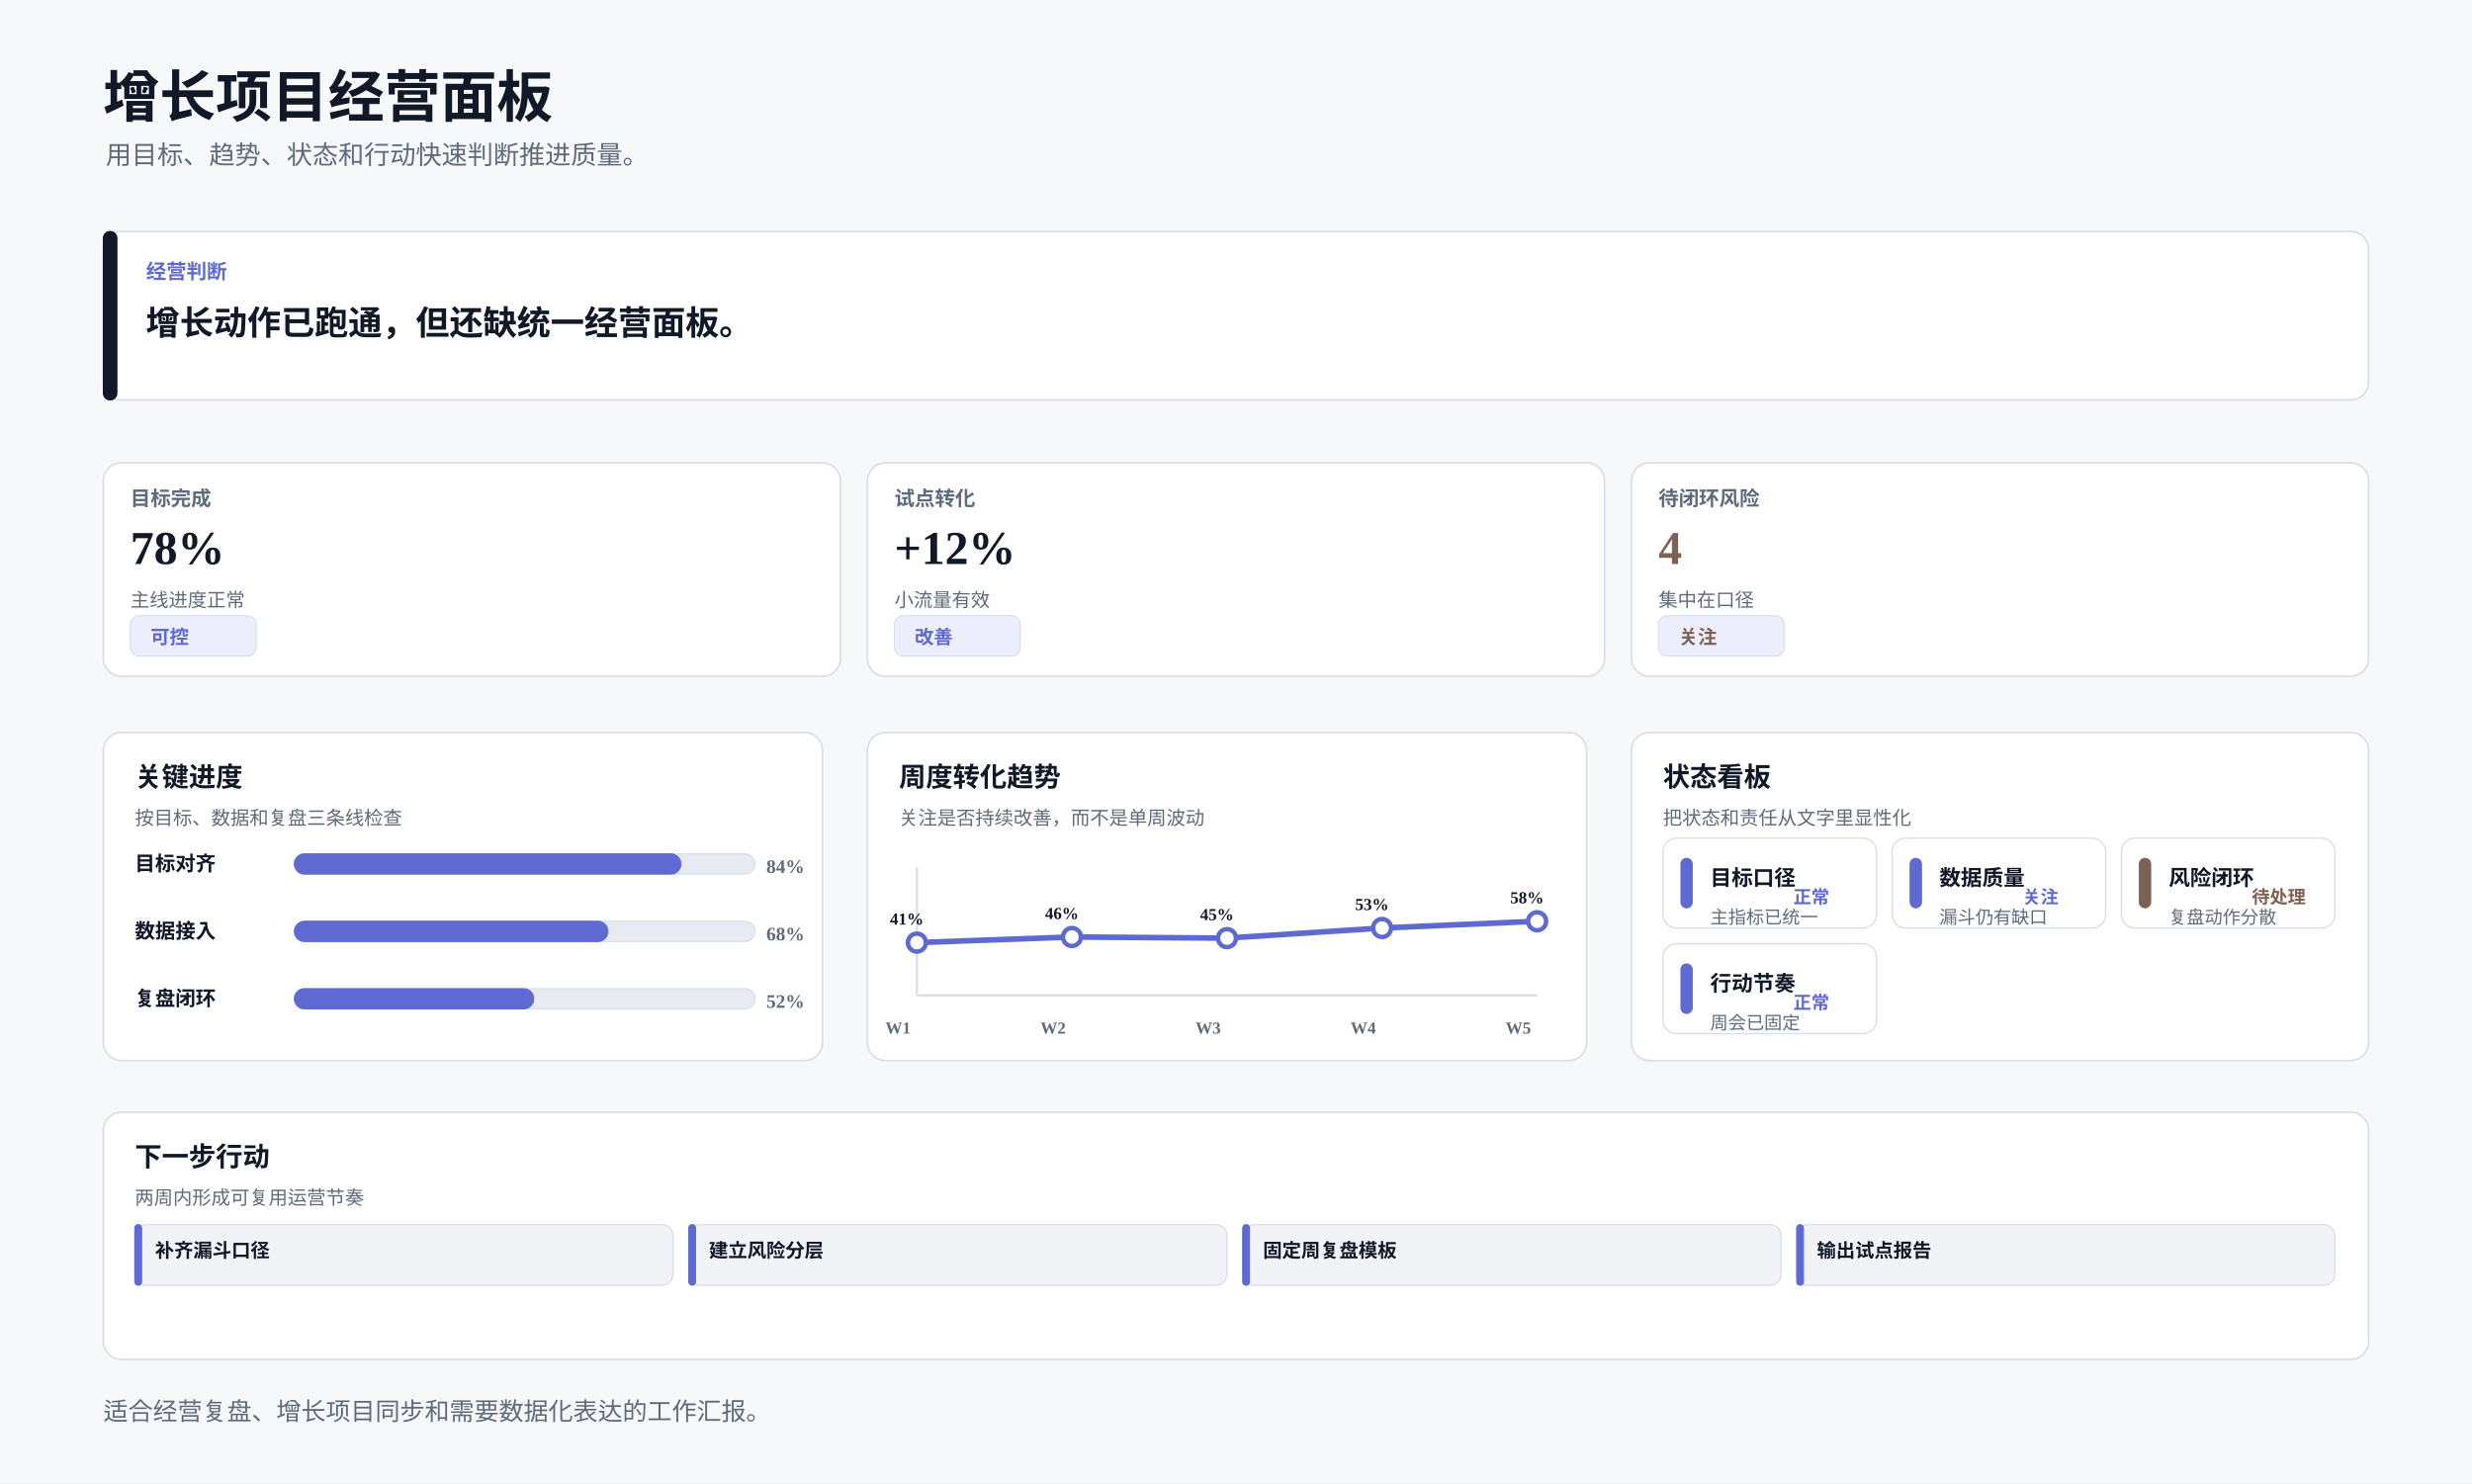
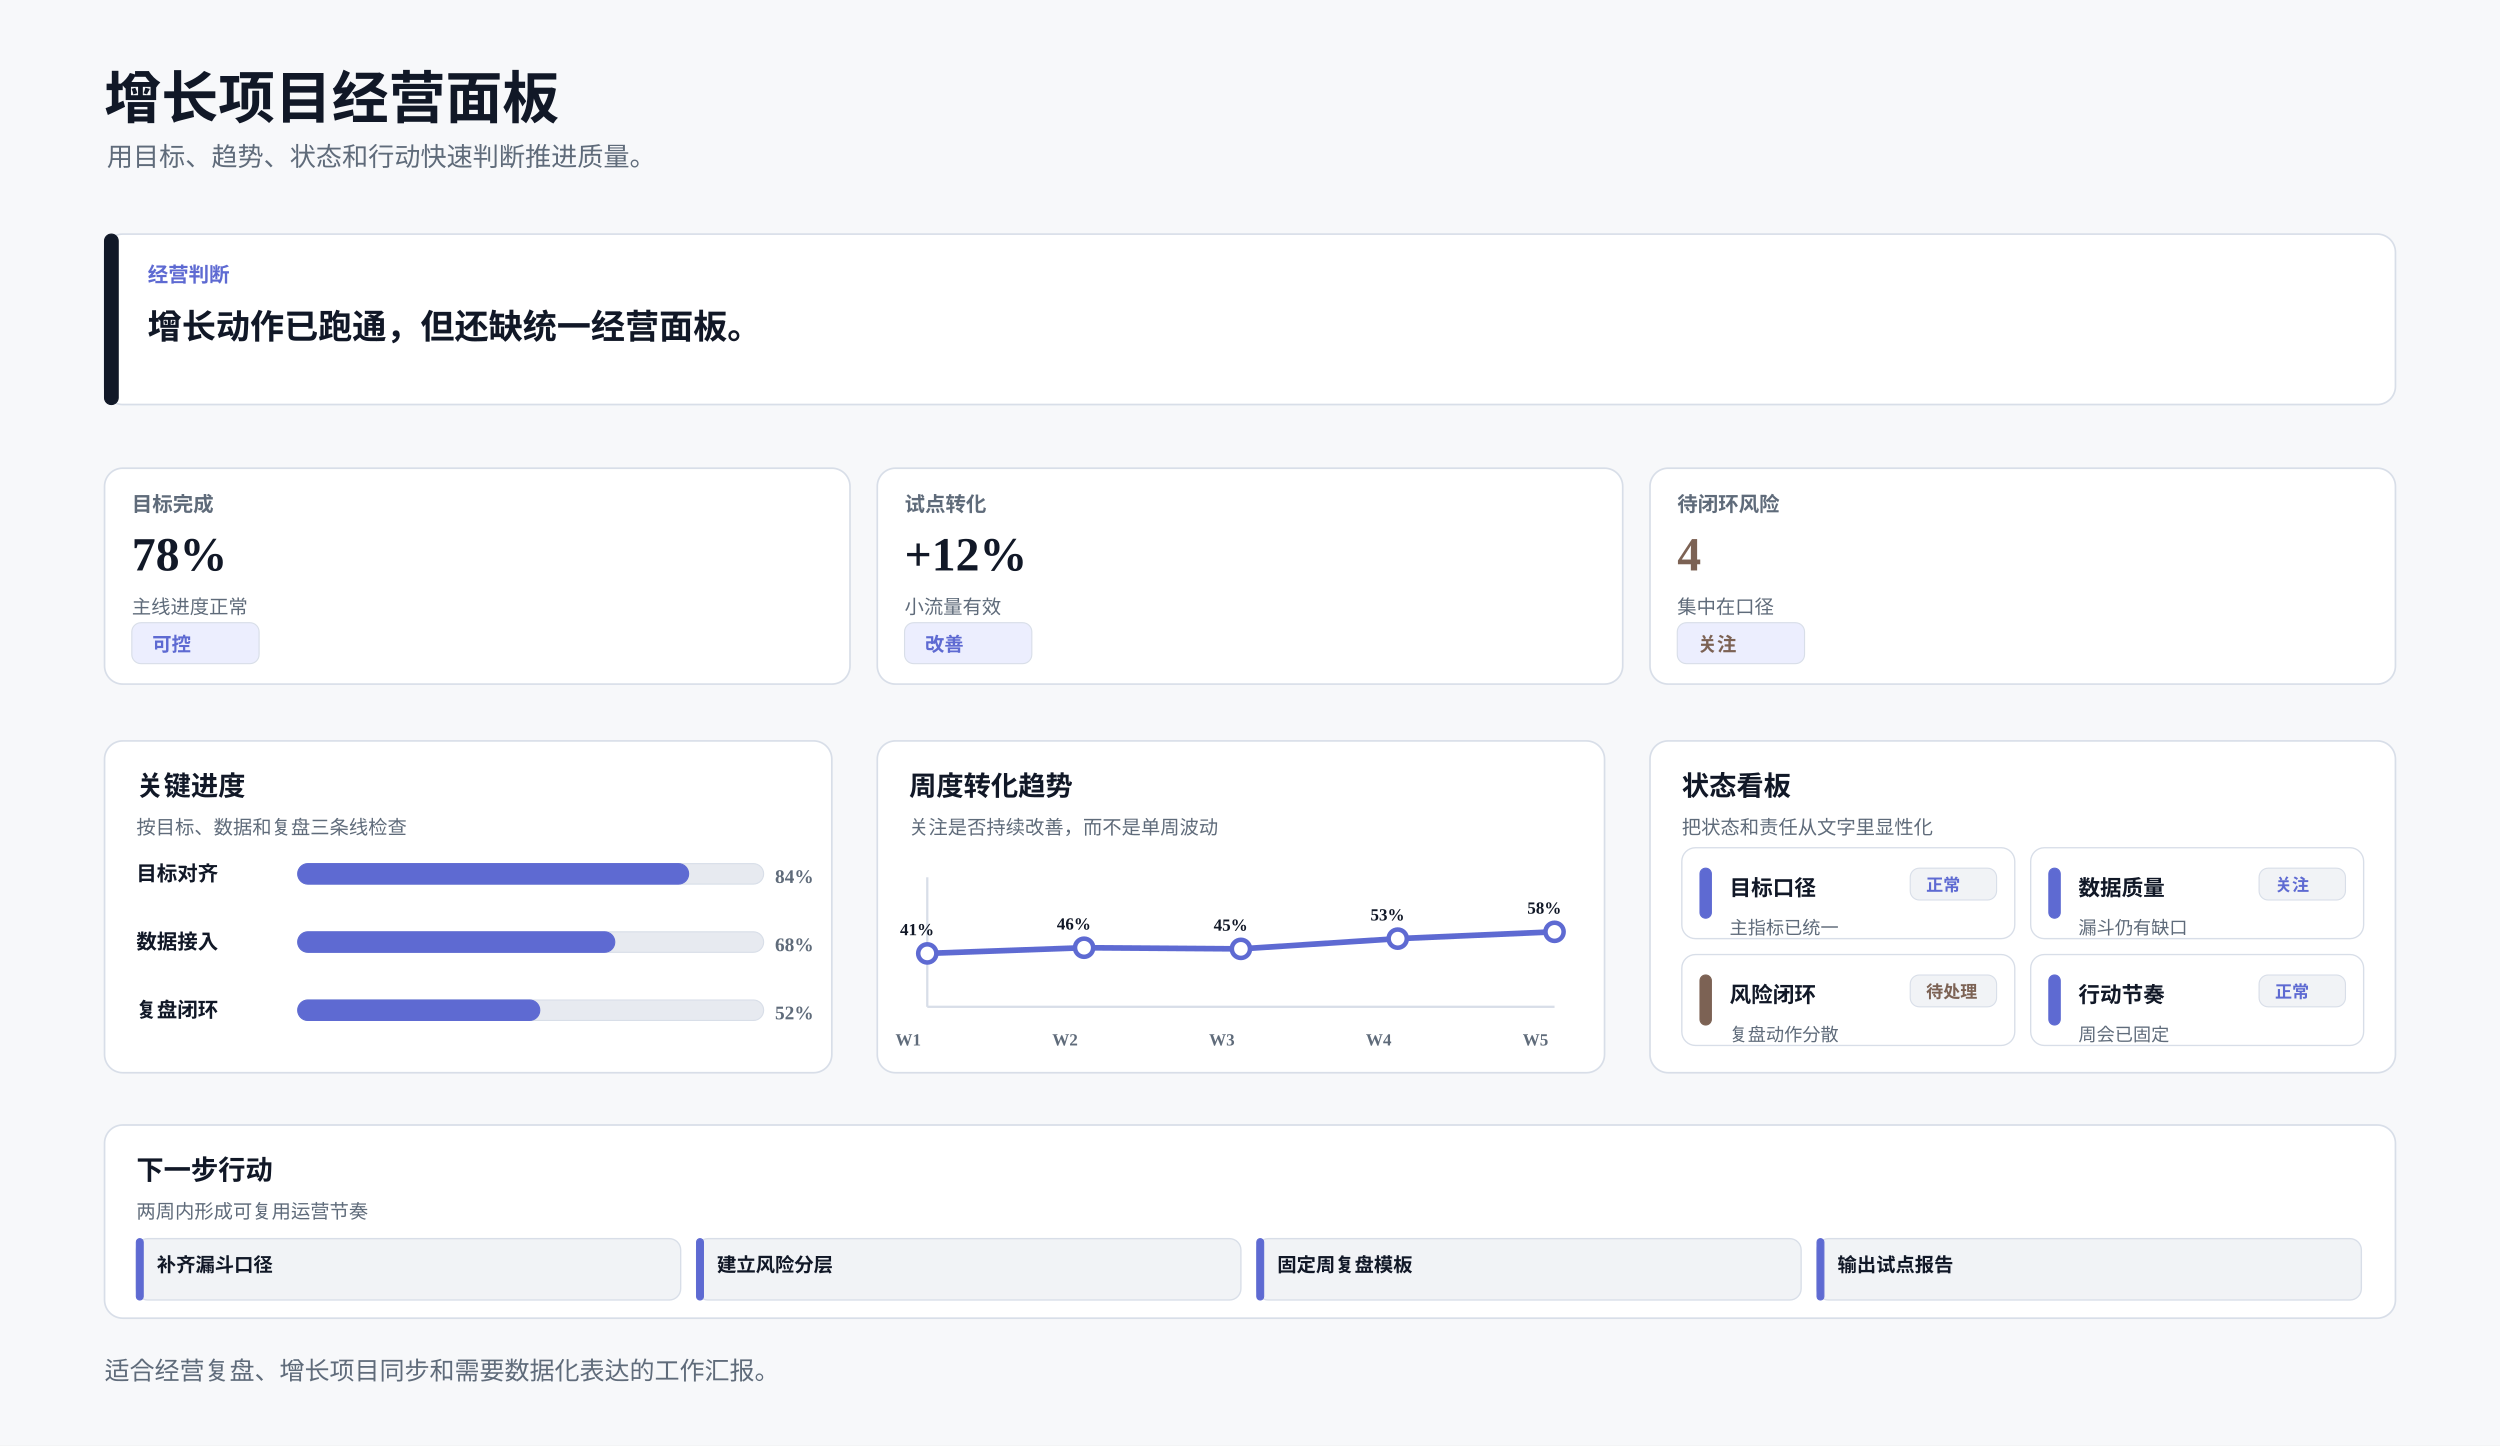
- <svg xmlns="http://www.w3.org/2000/svg" width="2200" height="1320" viewBox="0 0 2200 1320">
+ <svg xmlns="http://www.w3.org/2000/svg" width="2200" height="1272" viewBox="0 0 2200 1272">
  <defs>
    <marker id="arrow" markerWidth="12" markerHeight="12" refX="9" refY="4" orient="auto" markerUnits="strokeWidth">
      <path d="M0 0 L10 4 L0 8 z" fill="#5E6AD2" />
    </marker>
  </defs>
-   <rect x="0" y="0" width="2200" height="1320" fill="#F7F8FA" />
+   <rect x="0" y="0" width="2200" height="1272" fill="#F7F8FA" />
  <text x="92" y="104" font-size="50" fill="#111827" font-weight="700">
    <tspan x="92" dy="0">增长项目经营面板</tspan>
  </text>
  <text x="94" y="146" font-size="23" fill="#5F6B7A" font-weight="400">
    <tspan x="94" dy="0">用目标、趋势、状态和行动快速判断推进质量。</tspan>
  </text>
  <rect x="92" y="206" width="2016" height="150" rx="16" fill="#FFFFFF" stroke="#D8DEE8" stroke-width="1.5" />
  <rect x="92" y="206" width="12" height="150" rx="6" fill="#111827" stroke="#111827" stroke-width="1" />
  <text x="130" y="248" font-size="18" fill="#5E6AD2" font-weight="700">
    <tspan x="130" dy="0">经营判断</tspan>
  </text>
  <text x="130" y="298" font-size="30" fill="#111827" font-weight="700">
    <tspan x="130" dy="0">增长动作已跑通，但还缺统一经营面板。</tspan>
  </text>
  <rect x="92" y="412" width="656" height="190" rx="16" fill="#FFFFFF" stroke="#D8DEE8" stroke-width="1.5" />
  <text x="116" y="450" font-size="18" fill="#5F6B7A" font-weight="700">
    <tspan x="116" dy="0">目标完成</tspan>
  </text>
  <text x="116" y="502" font-size="42" fill="#111827" font-weight="700">
    <tspan x="116" dy="0">78%</tspan>
  </text>
  <text x="116" y="540" font-size="17" fill="#5F6B7A" font-weight="400">
    <tspan x="116" dy="0">主线进度正常</tspan>
  </text>
  <rect x="116" y="548" width="112" height="36" rx="8" fill="#ECEEFE" stroke="#D8DEE8" stroke-width="1" />
  <text x="134" y="573" font-size="17" fill="#5E6AD2" font-weight="700">
    <tspan x="134" dy="0">可控</tspan>
  </text>
  <rect x="772" y="412" width="656" height="190" rx="16" fill="#FFFFFF" stroke="#D8DEE8" stroke-width="1.5" />
  <text x="796" y="450" font-size="18" fill="#5F6B7A" font-weight="700">
    <tspan x="796" dy="0">试点转化</tspan>
  </text>
  <text x="796" y="502" font-size="42" fill="#111827" font-weight="700">
    <tspan x="796" dy="0">+12%</tspan>
  </text>
  <text x="796" y="540" font-size="17" fill="#5F6B7A" font-weight="400">
    <tspan x="796" dy="0">小流量有效</tspan>
  </text>
  <rect x="796" y="548" width="112" height="36" rx="8" fill="#ECEEFE" stroke="#D8DEE8" stroke-width="1" />
  <text x="814" y="573" font-size="17" fill="#5E6AD2" font-weight="700">
    <tspan x="814" dy="0">改善</tspan>
  </text>
  <rect x="1452" y="412" width="656" height="190" rx="16" fill="#FFFFFF" stroke="#D8DEE8" stroke-width="1.5" />
  <text x="1476" y="450" font-size="18" fill="#5F6B7A" font-weight="700">
    <tspan x="1476" dy="0">待闭环风险</tspan>
  </text>
  <text x="1476" y="502" font-size="42" fill="#7C6254" font-weight="700">
    <tspan x="1476" dy="0">4</tspan>
  </text>
  <text x="1476" y="540" font-size="17" fill="#5F6B7A" font-weight="400">
    <tspan x="1476" dy="0">集中在口径</tspan>
  </text>
  <rect x="1476" y="548" width="112" height="36" rx="8" fill="#ECEEFE" stroke="#D8DEE8" stroke-width="1" />
  <text x="1494" y="573" font-size="17" fill="#7C6254" font-weight="700">
    <tspan x="1494" dy="0">关注</tspan>
  </text>
  <rect x="92" y="652" width="640" height="292" rx="16" fill="#FFFFFF" stroke="#D8DEE8" stroke-width="1.5" />
  <text x="120" y="700" font-size="24" fill="#111827" font-weight="700">
    <tspan x="120" dy="0">关键进度</tspan>
  </text>
  <text x="120" y="734" font-size="17" fill="#5F6B7A" font-weight="400">
    <tspan x="120" dy="0">按目标、数据和复盘三条线检查</tspan>
  </text>
  <text x="120" y="775" font-size="18" fill="#111827" font-weight="700">
    <tspan x="120" dy="0">目标对齐</tspan>
  </text>
  <rect x="262" y="760" width="410" height="18" rx="9" fill="#E7EAF0" stroke="#D8DEE8" stroke-width="1" />
  <rect x="262" y="760" width="344" height="18" rx="9" fill="#5E6AD2" stroke="#5E6AD2" stroke-width="1" />
  <text x="682" y="777" font-size="17" fill="#5F6B7A" font-weight="700">
    <tspan x="682" dy="0">84%</tspan>
  </text>
  <text x="120" y="835" font-size="18" fill="#111827" font-weight="700">
    <tspan x="120" dy="0">数据接入</tspan>
  </text>
  <rect x="262" y="820" width="410" height="18" rx="9" fill="#E7EAF0" stroke="#D8DEE8" stroke-width="1" />
  <rect x="262" y="820" width="279" height="18" rx="9" fill="#5E6AD2" stroke="#5E6AD2" stroke-width="1" />
  <text x="682" y="837" font-size="17" fill="#5F6B7A" font-weight="700">
    <tspan x="682" dy="0">68%</tspan>
  </text>
  <text x="120" y="895" font-size="18" fill="#111827" font-weight="700">
    <tspan x="120" dy="0">复盘闭环</tspan>
  </text>
  <rect x="262" y="880" width="410" height="18" rx="9" fill="#E7EAF0" stroke="#D8DEE8" stroke-width="1" />
  <rect x="262" y="880" width="213" height="18" rx="9" fill="#5E6AD2" stroke="#5E6AD2" stroke-width="1" />
  <text x="682" y="897" font-size="17" fill="#5F6B7A" font-weight="700">
    <tspan x="682" dy="0">52%</tspan>
  </text>
  <rect x="772" y="652" width="640" height="292" rx="16" fill="#FFFFFF" stroke="#D8DEE8" stroke-width="1.5" />
  <text x="800" y="700" font-size="24" fill="#111827" font-weight="700">
    <tspan x="800" dy="0">周度转化趋势</tspan>
  </text>
  <text x="800" y="734" font-size="17" fill="#5F6B7A" font-weight="400">
    <tspan x="800" dy="0">关注是否持续改善，而不是单周波动</tspan>
  </text>
  <line x1="816" y1="886" x2="1368" y2="886" stroke="#D8DEE8" stroke-width="2" />
  <line x1="816" y1="772" x2="816" y2="886" stroke="#D8DEE8" stroke-width="2" />
  <polyline points="816,839 954,834 1092,835 1230,826 1368,820" fill="none" stroke="#5E6AD2" stroke-width="5" stroke-linecap="round" stroke-linejoin="round" />
  <circle cx="816" cy="839" r="8" fill="#FFFFFF" stroke="#5E6AD2" stroke-width="4" />
  <text x="788" y="920" font-size="15" fill="#5F6B7A" font-weight="700">
    <tspan x="788" dy="0">W1</tspan>
  </text>
  <text x="792" y="823" font-size="15" fill="#111827" font-weight="700">
    <tspan x="792" dy="0">41%</tspan>
  </text>
  <circle cx="954" cy="834" r="8" fill="#FFFFFF" stroke="#5E6AD2" stroke-width="4" />
  <text x="926" y="920" font-size="15" fill="#5F6B7A" font-weight="700">
    <tspan x="926" dy="0">W2</tspan>
  </text>
  <text x="930" y="818" font-size="15" fill="#111827" font-weight="700">
    <tspan x="930" dy="0">46%</tspan>
  </text>
  <circle cx="1092" cy="835" r="8" fill="#FFFFFF" stroke="#5E6AD2" stroke-width="4" />
  <text x="1064" y="920" font-size="15" fill="#5F6B7A" font-weight="700">
    <tspan x="1064" dy="0">W3</tspan>
  </text>
  <text x="1068" y="819" font-size="15" fill="#111827" font-weight="700">
    <tspan x="1068" dy="0">45%</tspan>
  </text>
  <circle cx="1230" cy="826" r="8" fill="#FFFFFF" stroke="#5E6AD2" stroke-width="4" />
  <text x="1202" y="920" font-size="15" fill="#5F6B7A" font-weight="700">
    <tspan x="1202" dy="0">W4</tspan>
  </text>
  <text x="1206" y="810" font-size="15" fill="#111827" font-weight="700">
    <tspan x="1206" dy="0">53%</tspan>
  </text>
  <circle cx="1368" cy="820" r="8" fill="#FFFFFF" stroke="#5E6AD2" stroke-width="4" />
  <text x="1340" y="920" font-size="15" fill="#5F6B7A" font-weight="700">
    <tspan x="1340" dy="0">W5</tspan>
  </text>
  <text x="1344" y="804" font-size="15" fill="#111827" font-weight="700">
    <tspan x="1344" dy="0">58%</tspan>
  </text>
  <rect x="1452" y="652" width="656" height="292" rx="16" fill="#FFFFFF" stroke="#D8DEE8" stroke-width="1.5" />
  <text x="1480" y="700" font-size="24" fill="#111827" font-weight="700">
    <tspan x="1480" dy="0">状态看板</tspan>
  </text>
  <text x="1480" y="734" font-size="17" fill="#5F6B7A" font-weight="400">
    <tspan x="1480" dy="0">把状态和责任从文字里显性化</tspan>
  </text>
-   <rect x="1480" y="746" width="190" height="80" rx="12" fill="#FFFFFF" stroke="#D8DEE8" stroke-width="1.2" />
+   <rect x="1480" y="746" width="293" height="80" rx="12" fill="#FFFFFF" stroke="#D8DEE8" stroke-width="1.2" />
  <rect x="1496" y="764" width="10" height="44" rx="5" fill="#5E6AD2" stroke="#5E6AD2" stroke-width="1" />
  <text x="1522" y="788" font-size="19" fill="#111827" font-weight="700">
    <tspan x="1522" dy="0">目标口径</tspan>
  </text>
+   <rect x="1681" y="764" width="76" height="28" rx="8" fill="#F1F3F6" stroke="#D8DEE8" stroke-width="1" />
+   <text x="1695" y="784" font-size="15" fill="#5E6AD2" font-weight="700">
+     <tspan x="1695" dy="0">正常</tspan>
+   </text>
  <text x="1522" y="822" font-size="16" fill="#5F6B7A" font-weight="400">
    <tspan x="1522" dy="0">主指标已统一</tspan>
  </text>
-   <text x="1596" y="804" font-size="16" fill="#5E6AD2" font-weight="700">
-     <tspan x="1596" dy="0">正常</tspan>
-   </text>
-   <rect x="1684" y="746" width="190" height="80" rx="12" fill="#FFFFFF" stroke="#D8DEE8" stroke-width="1.2" />
-   <rect x="1700" y="764" width="10" height="44" rx="5" fill="#5E6AD2" stroke="#5E6AD2" stroke-width="1" />
-   <text x="1726" y="788" font-size="19" fill="#111827" font-weight="700">
-     <tspan x="1726" dy="0">数据质量</tspan>
-   </text>
-   <text x="1726" y="822" font-size="16" fill="#5F6B7A" font-weight="400">
-     <tspan x="1726" dy="0">漏斗仍有缺口</tspan>
-   </text>
-   <text x="1800" y="804" font-size="16" fill="#5E6AD2" font-weight="700">
-     <tspan x="1800" dy="0">关注</tspan>
-   </text>
-   <rect x="1888" y="746" width="190" height="80" rx="12" fill="#FFFFFF" stroke="#D8DEE8" stroke-width="1.2" />
-   <rect x="1904" y="764" width="10" height="44" rx="5" fill="#7C6254" stroke="#7C6254" stroke-width="1" />
-   <text x="1930" y="788" font-size="19" fill="#111827" font-weight="700">
-     <tspan x="1930" dy="0">风险闭环</tspan>
-   </text>
-   <text x="1930" y="822" font-size="16" fill="#5F6B7A" font-weight="400">
-     <tspan x="1930" dy="0">复盘动作分散</tspan>
-   </text>
-   <text x="2004" y="804" font-size="16" fill="#7C6254" font-weight="700">
-     <tspan x="2004" dy="0">待处理</tspan>
-   </text>
-   <rect x="1480" y="840" width="190" height="80" rx="12" fill="#FFFFFF" stroke="#D8DEE8" stroke-width="1.2" />
-   <rect x="1496" y="858" width="10" height="44" rx="5" fill="#5E6AD2" stroke="#5E6AD2" stroke-width="1" />
+   <rect x="1787" y="746" width="293" height="80" rx="12" fill="#FFFFFF" stroke="#D8DEE8" stroke-width="1.2" />
+   <rect x="1803" y="764" width="10" height="44" rx="5" fill="#5E6AD2" stroke="#5E6AD2" stroke-width="1" />
+   <text x="1829" y="788" font-size="19" fill="#111827" font-weight="700">
+     <tspan x="1829" dy="0">数据质量</tspan>
+   </text>
+   <rect x="1988" y="764" width="76" height="28" rx="8" fill="#F1F3F6" stroke="#D8DEE8" stroke-width="1" />
+   <text x="2002" y="784" font-size="15" fill="#5E6AD2" font-weight="700">
+     <tspan x="2002" dy="0">关注</tspan>
+   </text>
+   <text x="1829" y="822" font-size="16" fill="#5F6B7A" font-weight="400">
+     <tspan x="1829" dy="0">漏斗仍有缺口</tspan>
+   </text>
+   <rect x="1480" y="840" width="293" height="80" rx="12" fill="#FFFFFF" stroke="#D8DEE8" stroke-width="1.2" />
+   <rect x="1496" y="858" width="10" height="44" rx="5" fill="#7C6254" stroke="#7C6254" stroke-width="1" />
  <text x="1522" y="882" font-size="19" fill="#111827" font-weight="700">
-     <tspan x="1522" dy="0">行动节奏</tspan>
+     <tspan x="1522" dy="0">风险闭环</tspan>
+   </text>
+   <rect x="1681" y="858" width="76" height="28" rx="8" fill="#F1F3F6" stroke="#D8DEE8" stroke-width="1" />
+   <text x="1695" y="878" font-size="15" fill="#7C6254" font-weight="700">
+     <tspan x="1695" dy="0">待处理</tspan>
  </text>
  <text x="1522" y="916" font-size="16" fill="#5F6B7A" font-weight="400">
-     <tspan x="1522" dy="0">周会已固定</tspan>
-   </text>
-   <text x="1596" y="898" font-size="16" fill="#5E6AD2" font-weight="700">
-     <tspan x="1596" dy="0">正常</tspan>
-   </text>
-   <rect x="92" y="990" width="2016" height="220" rx="16" fill="#FFFFFF" stroke="#D8DEE8" stroke-width="1.5" />
+     <tspan x="1522" dy="0">复盘动作分散</tspan>
+   </text>
+   <rect x="1787" y="840" width="293" height="80" rx="12" fill="#FFFFFF" stroke="#D8DEE8" stroke-width="1.2" />
+   <rect x="1803" y="858" width="10" height="44" rx="5" fill="#5E6AD2" stroke="#5E6AD2" stroke-width="1" />
+   <text x="1829" y="882" font-size="19" fill="#111827" font-weight="700">
+     <tspan x="1829" dy="0">行动节奏</tspan>
+   </text>
+   <rect x="1988" y="858" width="76" height="28" rx="8" fill="#F1F3F6" stroke="#D8DEE8" stroke-width="1" />
+   <text x="2002" y="878" font-size="15" fill="#5E6AD2" font-weight="700">
+     <tspan x="2002" dy="0">正常</tspan>
+   </text>
+   <text x="1829" y="916" font-size="16" fill="#5F6B7A" font-weight="400">
+     <tspan x="1829" dy="0">周会已固定</tspan>
+   </text>
+   <rect x="92" y="990" width="2016" height="170" rx="16" fill="#FFFFFF" stroke="#D8DEE8" stroke-width="1.5" />
  <text x="120" y="1038" font-size="24" fill="#111827" font-weight="700">
    <tspan x="120" dy="0">下一步行动</tspan>
  </text>
  <text x="120" y="1072" font-size="17" fill="#5F6B7A" font-weight="400">
    <tspan x="120" dy="0">两周内形成可复用运营节奏</tspan>
  </text>
  <rect x="120" y="1090" width="479" height="54" rx="10" fill="#F1F3F6" stroke="#D8DEE8" stroke-width="1.2" />
  <rect x="120" y="1090" width="6" height="54" rx="3" fill="#5E6AD2" stroke="#5E6AD2" stroke-width="1" />
  <text x="138" y="1119" font-size="17" fill="#111827" font-weight="700">
    <tspan x="138" dy="0">补齐漏斗口径</tspan>
  </text>
  <rect x="613" y="1090" width="479" height="54" rx="10" fill="#F1F3F6" stroke="#D8DEE8" stroke-width="1.2" />
  <rect x="613" y="1090" width="6" height="54" rx="3" fill="#5E6AD2" stroke="#5E6AD2" stroke-width="1" />
  <text x="631" y="1119" font-size="17" fill="#111827" font-weight="700">
    <tspan x="631" dy="0">建立风险分层</tspan>
  </text>
  <rect x="1106" y="1090" width="479" height="54" rx="10" fill="#F1F3F6" stroke="#D8DEE8" stroke-width="1.2" />
  <rect x="1106" y="1090" width="6" height="54" rx="3" fill="#5E6AD2" stroke="#5E6AD2" stroke-width="1" />
  <text x="1124" y="1119" font-size="17" fill="#111827" font-weight="700">
    <tspan x="1124" dy="0">固定周复盘模板</tspan>
  </text>
  <rect x="1599" y="1090" width="479" height="54" rx="10" fill="#F1F3F6" stroke="#D8DEE8" stroke-width="1.2" />
  <rect x="1599" y="1090" width="6" height="54" rx="3" fill="#5E6AD2" stroke="#5E6AD2" stroke-width="1" />
  <text x="1617" y="1119" font-size="17" fill="#111827" font-weight="700">
    <tspan x="1617" dy="0">输出试点报告</tspan>
  </text>
-   <text x="92" y="1264" font-size="22" fill="#5F6B7A" font-weight="400">
+   <text x="92" y="1214" font-size="22" fill="#5F6B7A" font-weight="400">
    <tspan x="92" dy="0">适合经营复盘、增长项目同步和需要数据化表达的工作汇报。</tspan>
  </text>
</svg>
